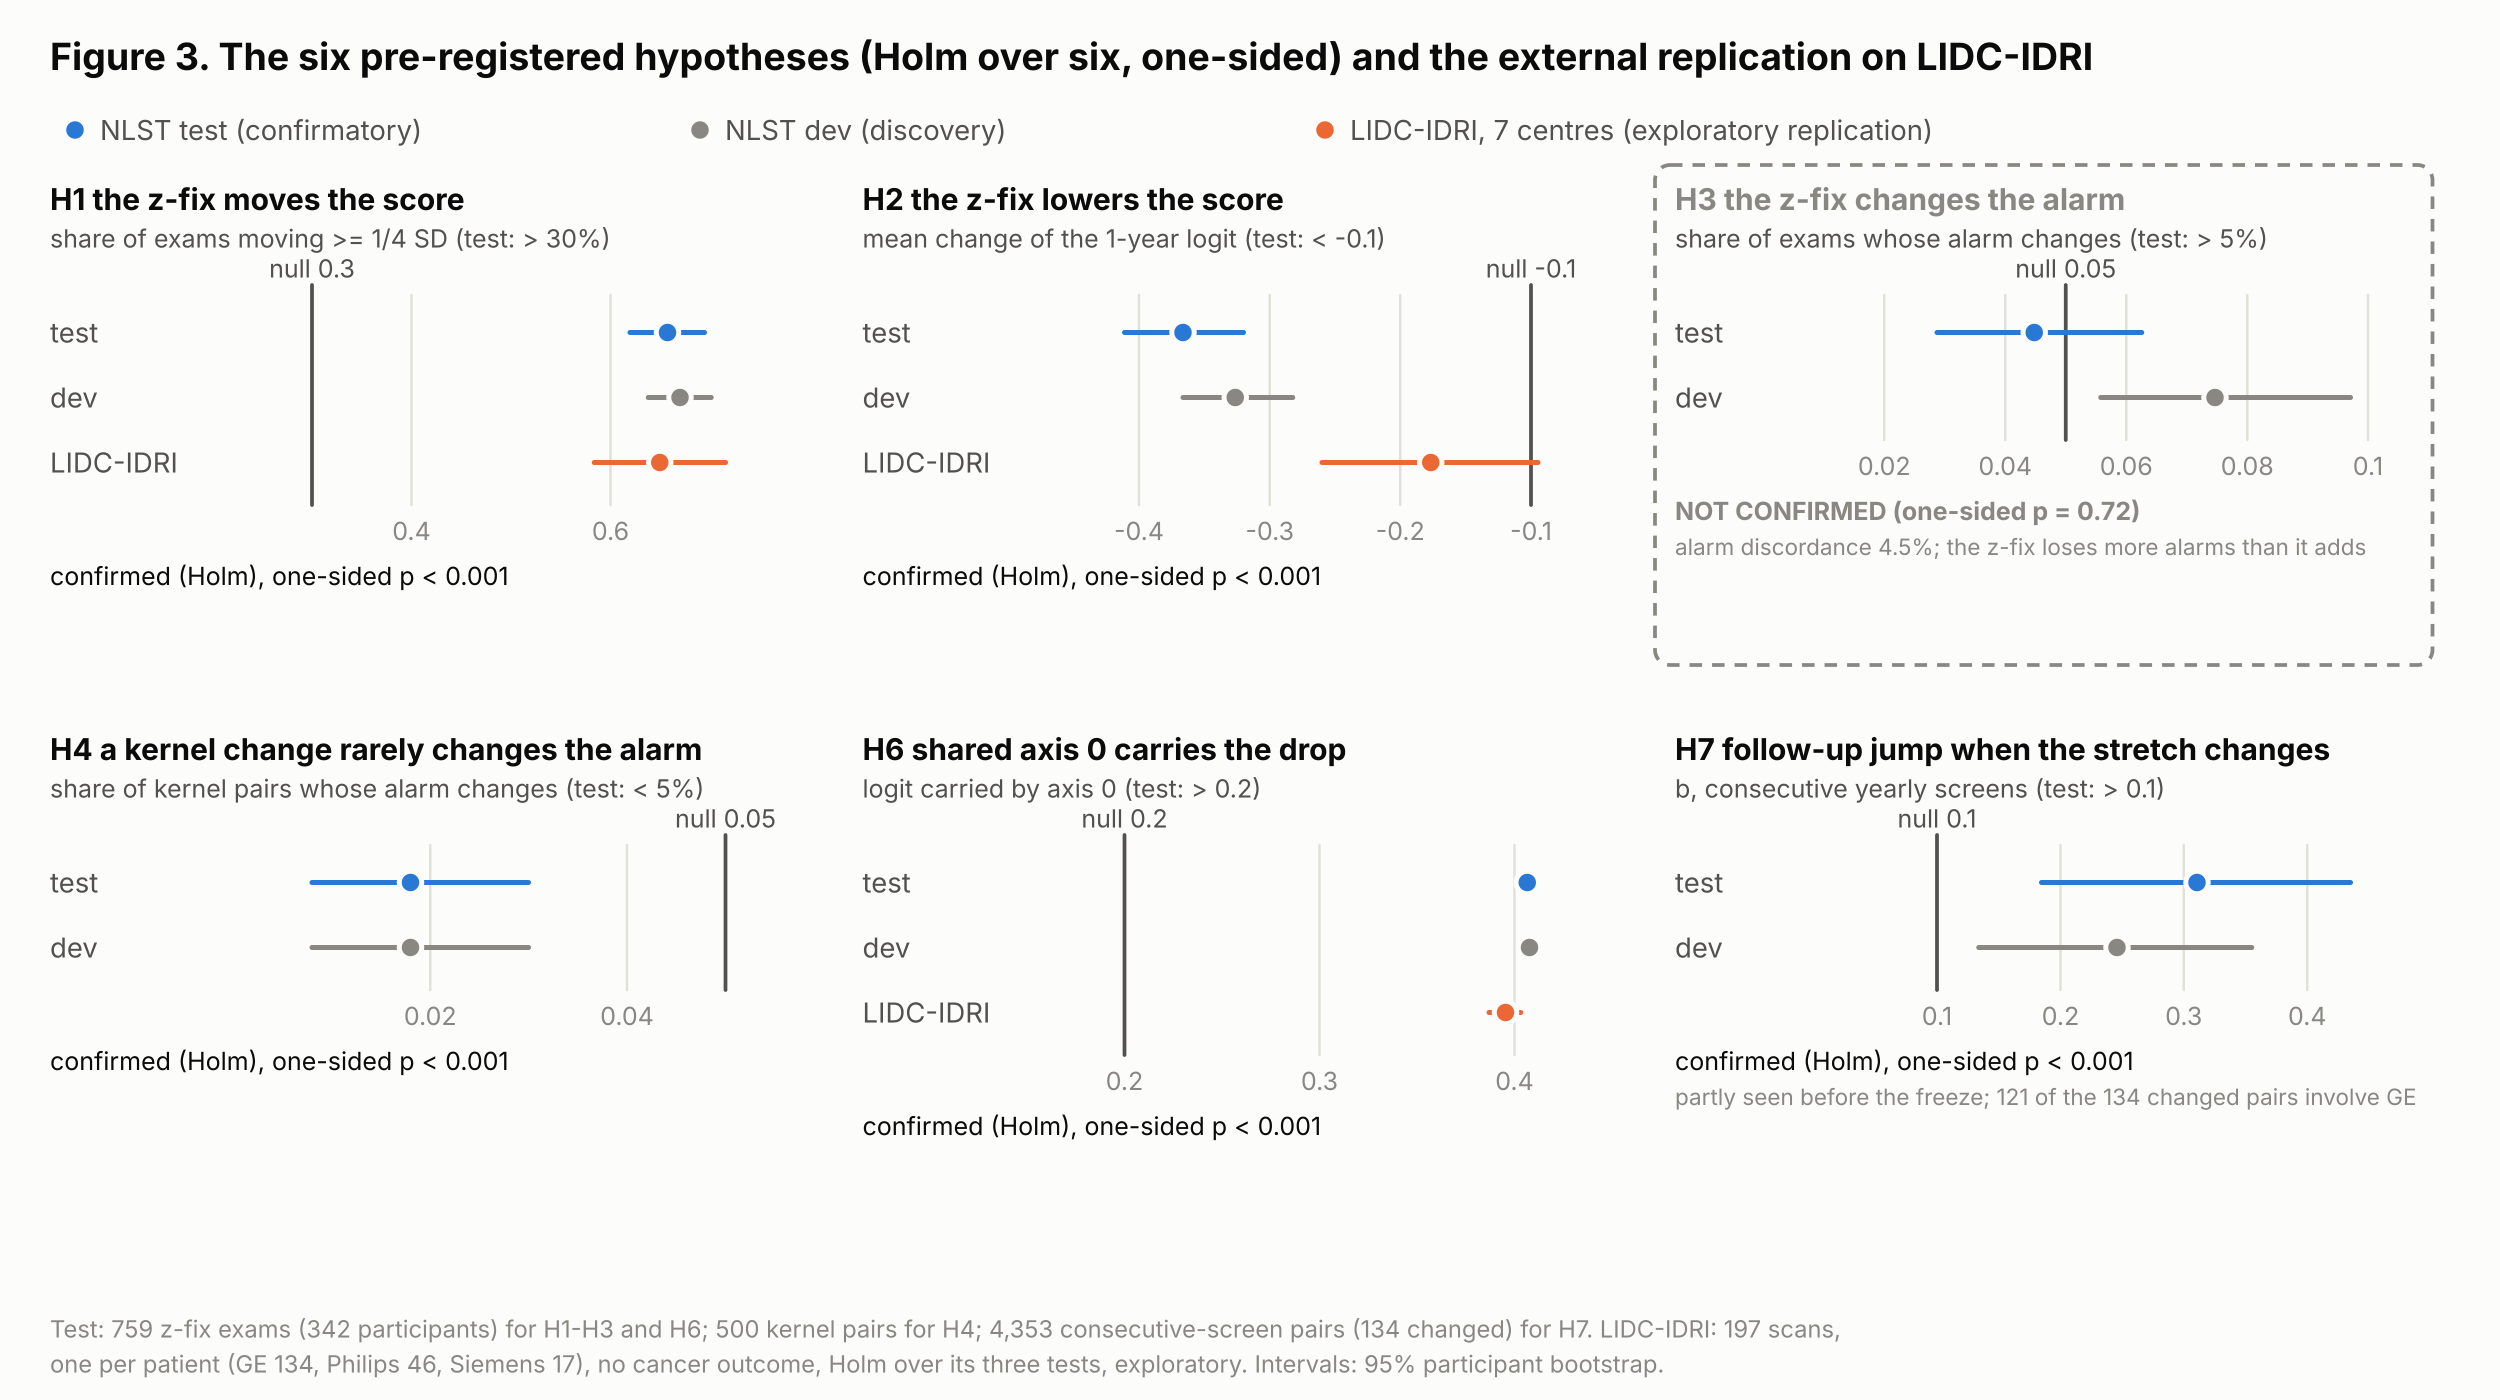
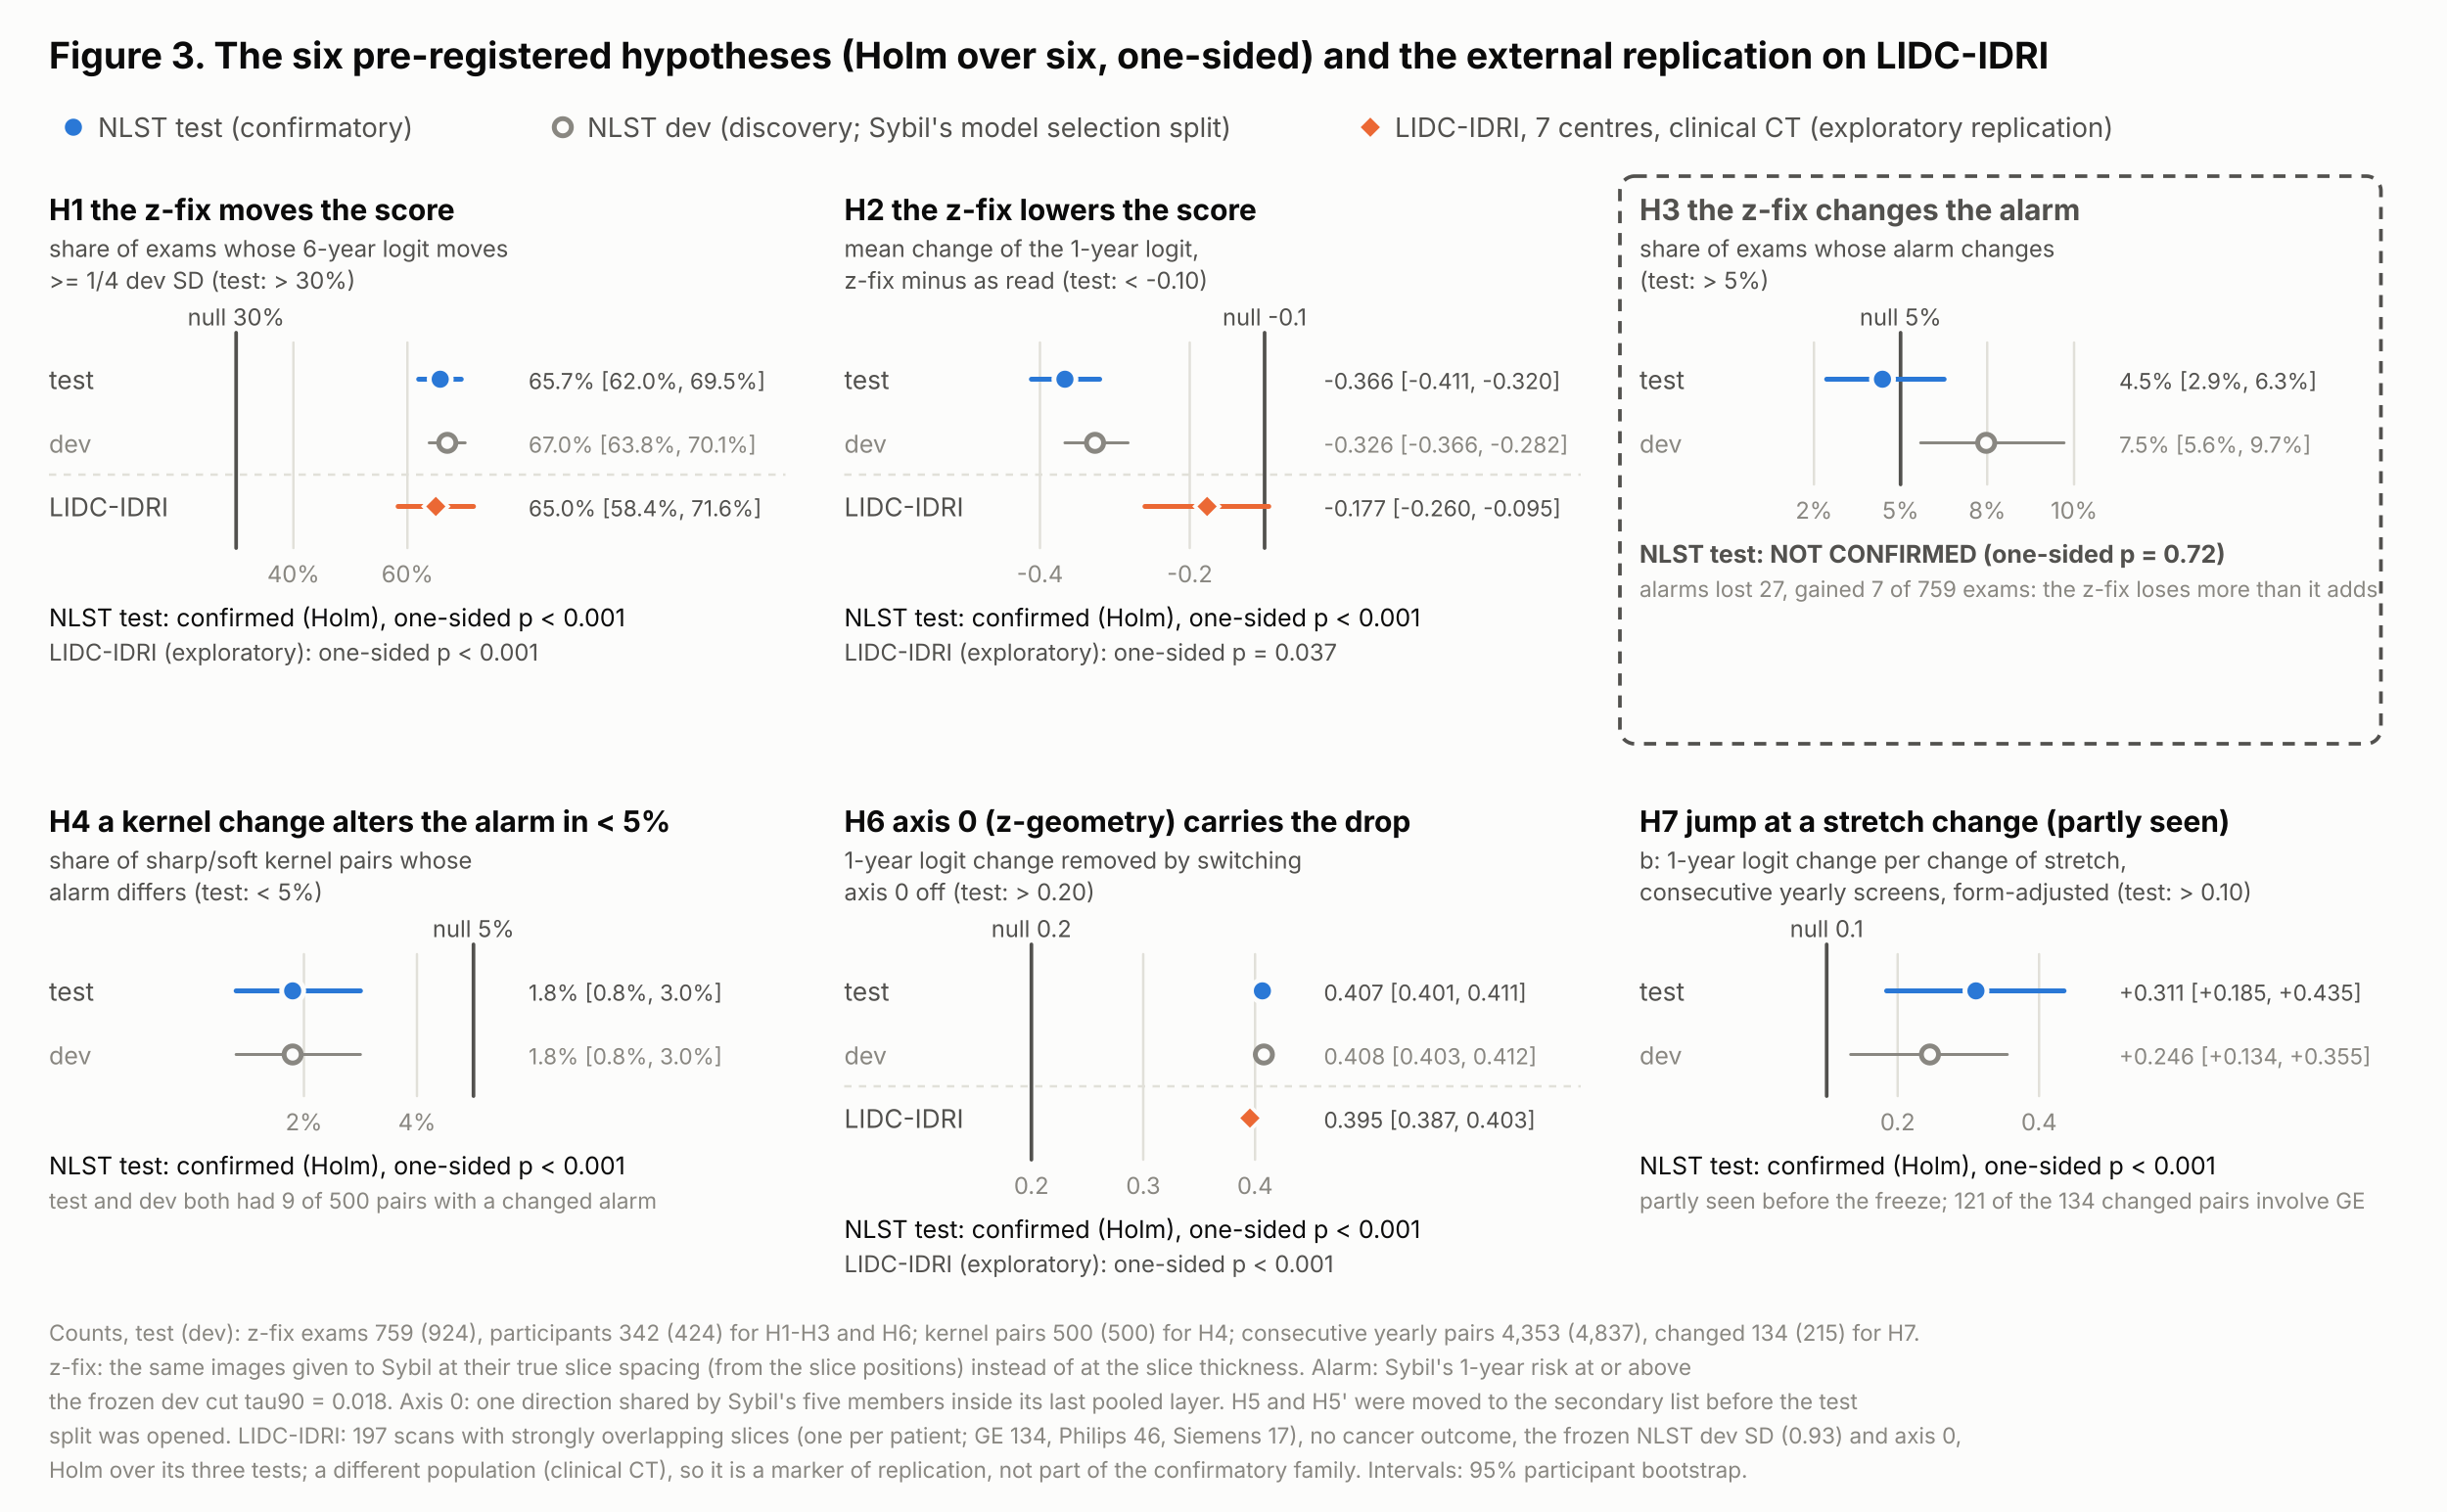
- <svg xmlns="http://www.w3.org/2000/svg" width="1000" height="560" viewBox="0 0 1000 560">
-   <rect width="1000" height="560" fill="#fcfcfb" />
+ <svg xmlns="http://www.w3.org/2000/svg" width="1000" height="618" viewBox="0 0 1000 618">
+   <rect width="1000" height="618" fill="#fcfcfb" />
  <text x="20.0" y="28.0" font-family="system-ui, -apple-system, 'Segoe UI', sans-serif" font-size="15" fill="#0b0b0b" text-anchor="start" font-weight="bold">Figure 3. The six pre-registered hypotheses (Holm over six, one-sided) and the external replication on LIDC-IDRI</text>
  <circle cx="30.0" cy="52.0" r="4.5" fill="#2a78d6" stroke="#fcfcfb" stroke-width="2" />
  <text x="40.0" y="56.0" font-family="system-ui, -apple-system, 'Segoe UI', sans-serif" font-size="11" fill="#52514e" text-anchor="start" font-weight="normal">NLST test (confirmatory)</text>
-   <circle cx="280.0" cy="52.0" r="4.5" fill="#898781" stroke="#fcfcfb" stroke-width="2" />
-   <text x="290.0" y="56.0" font-family="system-ui, -apple-system, 'Segoe UI', sans-serif" font-size="11" fill="#52514e" text-anchor="start" font-weight="normal">NLST dev (discovery)</text>
-   <circle cx="530.0" cy="52.0" r="4.5" fill="#eb6834" stroke="#fcfcfb" stroke-width="2" />
-   <text x="540.0" y="56.0" font-family="system-ui, -apple-system, 'Segoe UI', sans-serif" font-size="11" fill="#52514e" text-anchor="start" font-weight="normal">LIDC-IDRI, 7 centres (exploratory replication)</text>
-   <text x="20.0" y="84.0" font-family="system-ui, -apple-system, 'Segoe UI', sans-serif" font-size="12" fill="#0b0b0b" text-anchor="start" font-weight="bold">H1  the z-fix moves the score</text>
-   <text x="20.0" y="99.0" font-family="system-ui, -apple-system, 'Segoe UI', sans-serif" font-size="10" fill="#52514e" text-anchor="start" font-weight="normal">share of exams moving &gt;= 1/4 SD (test: &gt; 30%)</text>
-   <line x1="164.6" y1="118.0" x2="164.6" y2="202.0" stroke="#e1e0d9" stroke-width="1" stroke-linecap="round" />
-   <text x="164.6" y="216.0" font-family="system-ui, -apple-system, 'Segoe UI', sans-serif" font-size="10" fill="#898781" text-anchor="middle" font-weight="normal">0.4</text>
-   <line x1="244.2" y1="118.0" x2="244.2" y2="202.0" stroke="#e1e0d9" stroke-width="1" stroke-linecap="round" />
-   <text x="244.2" y="216.0" font-family="system-ui, -apple-system, 'Segoe UI', sans-serif" font-size="10" fill="#898781" text-anchor="middle" font-weight="normal">0.6</text>
-   <line x1="124.8" y1="114.0" x2="124.8" y2="202.0" stroke="#52514e" stroke-width="1.5" stroke-linecap="round" />
-   <text x="124.8" y="111.0" font-family="system-ui, -apple-system, 'Segoe UI', sans-serif" font-size="10" fill="#52514e" text-anchor="middle" font-weight="normal">null 0.3</text>
-   <text x="20.0" y="137.0" font-family="system-ui, -apple-system, 'Segoe UI', sans-serif" font-size="11" fill="#52514e" text-anchor="start" font-weight="normal">test</text>
-   <line x1="252.0" y1="133.0" x2="281.8" y2="133.0" stroke="#2a78d6" stroke-width="2" stroke-linecap="round" />
-   <circle cx="267.0" cy="133.0" r="4.5" fill="#2a78d6" stroke="#fcfcfb" stroke-width="2" />
-   <text x="20.0" y="163.0" font-family="system-ui, -apple-system, 'Segoe UI', sans-serif" font-size="11" fill="#52514e" text-anchor="start" font-weight="normal">dev</text>
-   <line x1="259.3" y1="159.0" x2="284.5" y2="159.0" stroke="#898781" stroke-width="2" stroke-linecap="round" />
-   <circle cx="272.0" cy="159.0" r="4.5" fill="#898781" stroke="#fcfcfb" stroke-width="2" />
-   <text x="20.0" y="189.0" font-family="system-ui, -apple-system, 'Segoe UI', sans-serif" font-size="11" fill="#52514e" text-anchor="start" font-weight="normal">LIDC-IDRI</text>
-   <line x1="237.7" y1="185.0" x2="290.2" y2="185.0" stroke="#eb6834" stroke-width="2" stroke-linecap="round" />
-   <circle cx="263.9" cy="185.0" r="4.5" fill="#eb6834" stroke="#fcfcfb" stroke-width="2" />
-   <text x="20.0" y="234.0" font-family="system-ui, -apple-system, 'Segoe UI', sans-serif" font-size="10" fill="#0b0b0b" text-anchor="start" font-weight="normal">confirmed (Holm), one-sided p &lt; 0.001</text>
-   <text x="345.0" y="84.0" font-family="system-ui, -apple-system, 'Segoe UI', sans-serif" font-size="12" fill="#0b0b0b" text-anchor="start" font-weight="bold">H2  the z-fix lowers the score</text>
-   <text x="345.0" y="99.0" font-family="system-ui, -apple-system, 'Segoe UI', sans-serif" font-size="10" fill="#52514e" text-anchor="start" font-weight="normal">mean change of the 1-year logit (test: &lt; -0.1)</text>
-   <line x1="455.6" y1="118.0" x2="455.6" y2="202.0" stroke="#e1e0d9" stroke-width="1" stroke-linecap="round" />
-   <text x="455.6" y="216.0" font-family="system-ui, -apple-system, 'Segoe UI', sans-serif" font-size="10" fill="#898781" text-anchor="middle" font-weight="normal">-0.4</text>
-   <line x1="507.9" y1="118.0" x2="507.9" y2="202.0" stroke="#e1e0d9" stroke-width="1" stroke-linecap="round" />
-   <text x="507.9" y="216.0" font-family="system-ui, -apple-system, 'Segoe UI', sans-serif" font-size="10" fill="#898781" text-anchor="middle" font-weight="normal">-0.3</text>
-   <line x1="560.1" y1="118.0" x2="560.1" y2="202.0" stroke="#e1e0d9" stroke-width="1" stroke-linecap="round" />
-   <text x="560.1" y="216.0" font-family="system-ui, -apple-system, 'Segoe UI', sans-serif" font-size="10" fill="#898781" text-anchor="middle" font-weight="normal">-0.2</text>
-   <line x1="612.4" y1="118.0" x2="612.4" y2="202.0" stroke="#e1e0d9" stroke-width="1" stroke-linecap="round" />
-   <text x="612.4" y="216.0" font-family="system-ui, -apple-system, 'Segoe UI', sans-serif" font-size="10" fill="#898781" text-anchor="middle" font-weight="normal">-0.1</text>
-   <line x1="612.4" y1="114.0" x2="612.4" y2="202.0" stroke="#52514e" stroke-width="1.5" stroke-linecap="round" />
-   <text x="612.4" y="111.0" font-family="system-ui, -apple-system, 'Segoe UI', sans-serif" font-size="10" fill="#52514e" text-anchor="middle" font-weight="normal">null -0.1</text>
-   <text x="345.0" y="137.0" font-family="system-ui, -apple-system, 'Segoe UI', sans-serif" font-size="11" fill="#52514e" text-anchor="start" font-weight="normal">test</text>
-   <line x1="449.8" y1="133.0" x2="497.4" y2="133.0" stroke="#2a78d6" stroke-width="2" stroke-linecap="round" />
-   <circle cx="473.2" cy="133.0" r="4.5" fill="#2a78d6" stroke="#fcfcfb" stroke-width="2" />
-   <text x="345.0" y="163.0" font-family="system-ui, -apple-system, 'Segoe UI', sans-serif" font-size="11" fill="#52514e" text-anchor="start" font-weight="normal">dev</text>
-   <line x1="473.2" y1="159.0" x2="517.1" y2="159.0" stroke="#898781" stroke-width="2" stroke-linecap="round" />
-   <circle cx="494.1" cy="159.0" r="4.5" fill="#898781" stroke="#fcfcfb" stroke-width="2" />
-   <text x="345.0" y="189.0" font-family="system-ui, -apple-system, 'Segoe UI', sans-serif" font-size="11" fill="#52514e" text-anchor="start" font-weight="normal">LIDC-IDRI</text>
-   <line x1="528.8" y1="185.0" x2="615.2" y2="185.0" stroke="#eb6834" stroke-width="2" stroke-linecap="round" />
-   <circle cx="572.3" cy="185.0" r="4.5" fill="#eb6834" stroke="#fcfcfb" stroke-width="2" />
-   <text x="345.0" y="234.0" font-family="system-ui, -apple-system, 'Segoe UI', sans-serif" font-size="10" fill="#0b0b0b" text-anchor="start" font-weight="normal">confirmed (Holm), one-sided p &lt; 0.001</text>
-   <rect x="662" y="66" width="311" height="200" fill="none" stroke="#898781" stroke-width="1.5" stroke-dasharray="5,4" rx="6" />
-   <text x="670.0" y="84.0" font-family="system-ui, -apple-system, 'Segoe UI', sans-serif" font-size="12" fill="#898781" text-anchor="start" font-weight="bold">H3  the z-fix changes the alarm</text>
-   <text x="670.0" y="99.0" font-family="system-ui, -apple-system, 'Segoe UI', sans-serif" font-size="10" fill="#52514e" text-anchor="start" font-weight="normal">share of exams whose alarm changes (test: &gt; 5%)</text>
-   <line x1="753.7" y1="118.0" x2="753.7" y2="176.0" stroke="#e1e0d9" stroke-width="1" stroke-linecap="round" />
-   <text x="753.7" y="190.0" font-family="system-ui, -apple-system, 'Segoe UI', sans-serif" font-size="10" fill="#898781" text-anchor="middle" font-weight="normal">0.02</text>
-   <line x1="802.1" y1="118.0" x2="802.1" y2="176.0" stroke="#e1e0d9" stroke-width="1" stroke-linecap="round" />
-   <text x="802.1" y="190.0" font-family="system-ui, -apple-system, 'Segoe UI', sans-serif" font-size="10" fill="#898781" text-anchor="middle" font-weight="normal">0.04</text>
-   <line x1="850.5" y1="118.0" x2="850.5" y2="176.0" stroke="#e1e0d9" stroke-width="1" stroke-linecap="round" />
-   <text x="850.5" y="190.0" font-family="system-ui, -apple-system, 'Segoe UI', sans-serif" font-size="10" fill="#898781" text-anchor="middle" font-weight="normal">0.06</text>
-   <line x1="898.9" y1="118.0" x2="898.9" y2="176.0" stroke="#e1e0d9" stroke-width="1" stroke-linecap="round" />
-   <text x="898.9" y="190.0" font-family="system-ui, -apple-system, 'Segoe UI', sans-serif" font-size="10" fill="#898781" text-anchor="middle" font-weight="normal">0.08</text>
-   <line x1="947.2" y1="118.0" x2="947.2" y2="176.0" stroke="#e1e0d9" stroke-width="1" stroke-linecap="round" />
-   <text x="947.2" y="190.0" font-family="system-ui, -apple-system, 'Segoe UI', sans-serif" font-size="10" fill="#898781" text-anchor="middle" font-weight="normal">0.1</text>
-   <line x1="826.3" y1="114.0" x2="826.3" y2="176.0" stroke="#52514e" stroke-width="1.5" stroke-linecap="round" />
-   <text x="826.3" y="111.0" font-family="system-ui, -apple-system, 'Segoe UI', sans-serif" font-size="10" fill="#52514e" text-anchor="middle" font-weight="normal">null 0.05</text>
-   <text x="670.0" y="137.0" font-family="system-ui, -apple-system, 'Segoe UI', sans-serif" font-size="11" fill="#52514e" text-anchor="start" font-weight="normal">test</text>
-   <line x1="774.8" y1="133.0" x2="856.7" y2="133.0" stroke="#2a78d6" stroke-width="2" stroke-linecap="round" />
-   <circle cx="813.7" cy="133.0" r="4.5" fill="#2a78d6" stroke="#fcfcfb" stroke-width="2" />
-   <text x="670.0" y="163.0" font-family="system-ui, -apple-system, 'Segoe UI', sans-serif" font-size="11" fill="#52514e" text-anchor="start" font-weight="normal">dev</text>
-   <line x1="840.3" y1="159.0" x2="940.2" y2="159.0" stroke="#898781" stroke-width="2" stroke-linecap="round" />
-   <circle cx="886.0" cy="159.0" r="4.5" fill="#898781" stroke="#fcfcfb" stroke-width="2" />
-   <text x="670.0" y="208.0" font-family="system-ui, -apple-system, 'Segoe UI', sans-serif" font-size="10" fill="#898781" text-anchor="start" font-weight="bold">NOT CONFIRMED (one-sided p = 0.72)</text>
-   <text x="670.0" y="222.0" font-family="system-ui, -apple-system, 'Segoe UI', sans-serif" font-size="9" fill="#898781" text-anchor="start" font-weight="normal">alarm discordance 4.5%; the z-fix loses more alarms than it adds</text>
-   <text x="20.0" y="304.0" font-family="system-ui, -apple-system, 'Segoe UI', sans-serif" font-size="12" fill="#0b0b0b" text-anchor="start" font-weight="bold">H4  a kernel change rarely changes the alarm</text>
-   <text x="20.0" y="319.0" font-family="system-ui, -apple-system, 'Segoe UI', sans-serif" font-size="10" fill="#52514e" text-anchor="start" font-weight="normal">share of kernel pairs whose alarm changes (test: &lt; 5%)</text>
-   <line x1="172.1" y1="338.0" x2="172.1" y2="396.0" stroke="#e1e0d9" stroke-width="1" stroke-linecap="round" />
-   <text x="172.1" y="410.0" font-family="system-ui, -apple-system, 'Segoe UI', sans-serif" font-size="10" fill="#898781" text-anchor="middle" font-weight="normal">0.02</text>
-   <line x1="250.8" y1="338.0" x2="250.8" y2="396.0" stroke="#e1e0d9" stroke-width="1" stroke-linecap="round" />
-   <text x="250.8" y="410.0" font-family="system-ui, -apple-system, 'Segoe UI', sans-serif" font-size="10" fill="#898781" text-anchor="middle" font-weight="normal">0.04</text>
-   <line x1="290.2" y1="334.0" x2="290.2" y2="396.0" stroke="#52514e" stroke-width="1.5" stroke-linecap="round" />
-   <text x="290.2" y="331.0" font-family="system-ui, -apple-system, 'Segoe UI', sans-serif" font-size="10" fill="#52514e" text-anchor="middle" font-weight="normal">null 0.05</text>
-   <text x="20.0" y="357.0" font-family="system-ui, -apple-system, 'Segoe UI', sans-serif" font-size="11" fill="#52514e" text-anchor="start" font-weight="normal">test</text>
-   <line x1="124.8" y1="353.0" x2="211.4" y2="353.0" stroke="#2a78d6" stroke-width="2" stroke-linecap="round" />
-   <circle cx="164.2" cy="353.0" r="4.5" fill="#2a78d6" stroke="#fcfcfb" stroke-width="2" />
-   <text x="20.0" y="383.0" font-family="system-ui, -apple-system, 'Segoe UI', sans-serif" font-size="11" fill="#52514e" text-anchor="start" font-weight="normal">dev</text>
-   <line x1="124.8" y1="379.0" x2="211.4" y2="379.0" stroke="#898781" stroke-width="2" stroke-linecap="round" />
-   <circle cx="164.2" cy="379.0" r="4.5" fill="#898781" stroke="#fcfcfb" stroke-width="2" />
-   <text x="20.0" y="428.0" font-family="system-ui, -apple-system, 'Segoe UI', sans-serif" font-size="10" fill="#0b0b0b" text-anchor="start" font-weight="normal">confirmed (Holm), one-sided p &lt; 0.001</text>
-   <text x="345.0" y="304.0" font-family="system-ui, -apple-system, 'Segoe UI', sans-serif" font-size="12" fill="#0b0b0b" text-anchor="start" font-weight="bold">H6  shared axis 0 carries the drop</text>
-   <text x="345.0" y="319.0" font-family="system-ui, -apple-system, 'Segoe UI', sans-serif" font-size="10" fill="#52514e" text-anchor="start" font-weight="normal">logit carried by axis 0 (test: &gt; 0.2)</text>
-   <line x1="449.8" y1="338.0" x2="449.8" y2="422.0" stroke="#e1e0d9" stroke-width="1" stroke-linecap="round" />
-   <text x="449.8" y="436.0" font-family="system-ui, -apple-system, 'Segoe UI', sans-serif" font-size="10" fill="#898781" text-anchor="middle" font-weight="normal">0.2</text>
-   <line x1="527.8" y1="338.0" x2="527.8" y2="422.0" stroke="#e1e0d9" stroke-width="1" stroke-linecap="round" />
-   <text x="527.8" y="436.0" font-family="system-ui, -apple-system, 'Segoe UI', sans-serif" font-size="10" fill="#898781" text-anchor="middle" font-weight="normal">0.3</text>
-   <line x1="605.8" y1="338.0" x2="605.8" y2="422.0" stroke="#e1e0d9" stroke-width="1" stroke-linecap="round" />
-   <text x="605.8" y="436.0" font-family="system-ui, -apple-system, 'Segoe UI', sans-serif" font-size="10" fill="#898781" text-anchor="middle" font-weight="normal">0.4</text>
-   <line x1="449.8" y1="334.0" x2="449.8" y2="422.0" stroke="#52514e" stroke-width="1.5" stroke-linecap="round" />
-   <text x="449.8" y="331.0" font-family="system-ui, -apple-system, 'Segoe UI', sans-serif" font-size="10" fill="#52514e" text-anchor="middle" font-weight="normal">null 0.2</text>
-   <text x="345.0" y="357.0" font-family="system-ui, -apple-system, 'Segoe UI', sans-serif" font-size="11" fill="#52514e" text-anchor="start" font-weight="normal">test</text>
-   <line x1="606.9" y1="353.0" x2="614.6" y2="353.0" stroke="#2a78d6" stroke-width="2" stroke-linecap="round" />
-   <circle cx="610.9" cy="353.0" r="4.5" fill="#2a78d6" stroke="#fcfcfb" stroke-width="2" />
-   <text x="345.0" y="383.0" font-family="system-ui, -apple-system, 'Segoe UI', sans-serif" font-size="11" fill="#52514e" text-anchor="start" font-weight="normal">dev</text>
-   <line x1="608.3" y1="379.0" x2="615.2" y2="379.0" stroke="#898781" stroke-width="2" stroke-linecap="round" />
-   <circle cx="611.8" cy="379.0" r="4.5" fill="#898781" stroke="#fcfcfb" stroke-width="2" />
-   <text x="345.0" y="409.0" font-family="system-ui, -apple-system, 'Segoe UI', sans-serif" font-size="11" fill="#52514e" text-anchor="start" font-weight="normal">LIDC-IDRI</text>
-   <line x1="595.6" y1="405.0" x2="608.3" y2="405.0" stroke="#eb6834" stroke-width="2" stroke-linecap="round" />
-   <circle cx="602.2" cy="405.0" r="4.5" fill="#eb6834" stroke="#fcfcfb" stroke-width="2" />
-   <text x="345.0" y="454.0" font-family="system-ui, -apple-system, 'Segoe UI', sans-serif" font-size="10" fill="#0b0b0b" text-anchor="start" font-weight="normal">confirmed (Holm), one-sided p &lt; 0.001</text>
-   <text x="670.0" y="304.0" font-family="system-ui, -apple-system, 'Segoe UI', sans-serif" font-size="12" fill="#0b0b0b" text-anchor="start" font-weight="bold">H7  follow-up jump when the stretch changes</text>
-   <text x="670.0" y="319.0" font-family="system-ui, -apple-system, 'Segoe UI', sans-serif" font-size="10" fill="#52514e" text-anchor="start" font-weight="normal">b, consecutive yearly screens (test: &gt; 0.1)</text>
-   <line x1="774.8" y1="338.0" x2="774.8" y2="396.0" stroke="#e1e0d9" stroke-width="1" stroke-linecap="round" />
-   <text x="774.8" y="410.0" font-family="system-ui, -apple-system, 'Segoe UI', sans-serif" font-size="10" fill="#898781" text-anchor="middle" font-weight="normal">0.1</text>
-   <line x1="824.2" y1="338.0" x2="824.2" y2="396.0" stroke="#e1e0d9" stroke-width="1" stroke-linecap="round" />
-   <text x="824.2" y="410.0" font-family="system-ui, -apple-system, 'Segoe UI', sans-serif" font-size="10" fill="#898781" text-anchor="middle" font-weight="normal">0.2</text>
-   <line x1="873.5" y1="338.0" x2="873.5" y2="396.0" stroke="#e1e0d9" stroke-width="1" stroke-linecap="round" />
-   <text x="873.5" y="410.0" font-family="system-ui, -apple-system, 'Segoe UI', sans-serif" font-size="10" fill="#898781" text-anchor="middle" font-weight="normal">0.3</text>
-   <line x1="922.9" y1="338.0" x2="922.9" y2="396.0" stroke="#e1e0d9" stroke-width="1" stroke-linecap="round" />
-   <text x="922.9" y="410.0" font-family="system-ui, -apple-system, 'Segoe UI', sans-serif" font-size="10" fill="#898781" text-anchor="middle" font-weight="normal">0.4</text>
-   <line x1="774.8" y1="334.0" x2="774.8" y2="396.0" stroke="#52514e" stroke-width="1.5" stroke-linecap="round" />
-   <text x="774.8" y="331.0" font-family="system-ui, -apple-system, 'Segoe UI', sans-serif" font-size="10" fill="#52514e" text-anchor="middle" font-weight="normal">null 0.1</text>
-   <text x="670.0" y="357.0" font-family="system-ui, -apple-system, 'Segoe UI', sans-serif" font-size="11" fill="#52514e" text-anchor="start" font-weight="normal">test</text>
-   <line x1="816.6" y1="353.0" x2="940.2" y2="353.0" stroke="#2a78d6" stroke-width="2" stroke-linecap="round" />
-   <circle cx="878.8" cy="353.0" r="4.5" fill="#2a78d6" stroke="#fcfcfb" stroke-width="2" />
-   <text x="670.0" y="383.0" font-family="system-ui, -apple-system, 'Segoe UI', sans-serif" font-size="11" fill="#52514e" text-anchor="start" font-weight="normal">dev</text>
-   <line x1="791.5" y1="379.0" x2="900.7" y2="379.0" stroke="#898781" stroke-width="2" stroke-linecap="round" />
-   <circle cx="846.8" cy="379.0" r="4.5" fill="#898781" stroke="#fcfcfb" stroke-width="2" />
-   <text x="670.0" y="428.0" font-family="system-ui, -apple-system, 'Segoe UI', sans-serif" font-size="10" fill="#0b0b0b" text-anchor="start" font-weight="normal">confirmed (Holm), one-sided p &lt; 0.001</text>
-   <text x="670.0" y="442.0" font-family="system-ui, -apple-system, 'Segoe UI', sans-serif" font-size="9" fill="#898781" text-anchor="start" font-weight="normal">partly seen before the freeze; 121 of the 134 changed pairs involve GE</text>
-   <text x="20.0" y="535.0" font-family="system-ui, -apple-system, 'Segoe UI', sans-serif" font-size="9.5" fill="#898781" text-anchor="start" font-weight="normal">Test: 759 z-fix exams (342 participants) for H1-H3 and H6; 500 kernel pairs for H4; 4,353 consecutive-screen pairs (134 changed) for H7. LIDC-IDRI: 197 scans,</text>
-   <text x="20.0" y="549.0" font-family="system-ui, -apple-system, 'Segoe UI', sans-serif" font-size="9.5" fill="#898781" text-anchor="start" font-weight="normal">one per patient (GE 134, Philips 46, Siemens 17), no cancer outcome, Holm over its three tests, exploratory. Intervals: 95% participant bootstrap.</text>
+   <circle cx="230.0" cy="52.0" r="3.5" fill="#fcfcfb" stroke="#898781" stroke-width="2" />
+   <text x="240.0" y="56.0" font-family="system-ui, -apple-system, 'Segoe UI', sans-serif" font-size="11" fill="#52514e" text-anchor="start" font-weight="normal">NLST dev (discovery; Sybil's model selection split)</text>
+   <path d="M560.0,47.0 L565.0,52.0 L560.0,57.0 L555.0,52.0 Z" fill="#eb6834" stroke="#fcfcfb" stroke-width="1.5" />
+   <text x="570.0" y="56.0" font-family="system-ui, -apple-system, 'Segoe UI', sans-serif" font-size="11" fill="#52514e" text-anchor="start" font-weight="normal">LIDC-IDRI, 7 centres, clinical CT (exploratory replication)</text>
+   <text x="20.0" y="90.0" font-family="system-ui, -apple-system, 'Segoe UI', sans-serif" font-size="12" fill="#0b0b0b" text-anchor="start" font-weight="bold">H1  the z-fix moves the score</text>
+   <text x="20.0" y="105.0" font-family="system-ui, -apple-system, 'Segoe UI', sans-serif" font-size="9.5" fill="#52514e" text-anchor="start" font-weight="normal">share of exams whose 6-year logit moves</text>
+   <text x="20.0" y="118.0" font-family="system-ui, -apple-system, 'Segoe UI', sans-serif" font-size="9.5" fill="#52514e" text-anchor="start" font-weight="normal">&gt;= 1/4 dev SD (test: &gt; 30%)</text>
+   <line x1="119.9" y1="140.0" x2="119.9" y2="224.0" stroke="#e1e0d9" stroke-width="1" stroke-linecap="round" />
+   <text x="119.9" y="238.0" font-family="system-ui, -apple-system, 'Segoe UI', sans-serif" font-size="9.5" fill="#898781" text-anchor="middle" font-weight="normal">40%</text>
+   <line x1="166.5" y1="140.0" x2="166.5" y2="224.0" stroke="#e1e0d9" stroke-width="1" stroke-linecap="round" />
+   <text x="166.5" y="238.0" font-family="system-ui, -apple-system, 'Segoe UI', sans-serif" font-size="9.5" fill="#898781" text-anchor="middle" font-weight="normal">60%</text>
+   <line x1="96.5" y1="136.0" x2="96.5" y2="224.0" stroke="#52514e" stroke-width="1.5" stroke-linecap="round" />
+   <text x="96.5" y="133.0" font-family="system-ui, -apple-system, 'Segoe UI', sans-serif" font-size="9.5" fill="#52514e" text-anchor="middle" font-weight="normal">null 30%</text>
+   <text x="20.0" y="159.0" font-family="system-ui, -apple-system, 'Segoe UI', sans-serif" font-size="10.5" fill="#52514e" text-anchor="start" font-weight="normal">test</text>
+   <line x1="171.1" y1="155.0" x2="188.5" y2="155.0" stroke="#2a78d6" stroke-width="2" stroke-linecap="round" />
+   <circle cx="179.9" cy="155.0" r="4.5" fill="#2a78d6" stroke="#fcfcfb" stroke-width="2" />
+   <text x="216.0" y="159.0" font-family="system-ui, -apple-system, 'Segoe UI', sans-serif" font-size="9" fill="#52514e" text-anchor="start" font-weight="normal">65.7% [62.0%, 69.5%]</text>
+   <text x="20.0" y="185.0" font-family="system-ui, -apple-system, 'Segoe UI', sans-serif" font-size="10" fill="#898781" text-anchor="start" font-weight="normal">dev</text>
+   <line x1="175.4" y1="181.0" x2="190.1" y2="181.0" stroke="#898781" stroke-width="1.2" stroke-linecap="round" />
+   <circle cx="182.8" cy="181.0" r="3.5" fill="#fcfcfb" stroke="#898781" stroke-width="2" />
+   <text x="216.0" y="185.0" font-family="system-ui, -apple-system, 'Segoe UI', sans-serif" font-size="9" fill="#898781" text-anchor="start" font-weight="normal">67.0% [63.8%, 70.1%]</text>
+   <line x1="20" y1="194.0" x2="321" y2="194.0" stroke="#e1e0d9" stroke-width="1" stroke-dasharray="3,3" />
+   <text x="20.0" y="211.0" font-family="system-ui, -apple-system, 'Segoe UI', sans-serif" font-size="10.5" fill="#52514e" text-anchor="start" font-weight="normal">LIDC-IDRI</text>
+   <line x1="162.7" y1="207.0" x2="193.5" y2="207.0" stroke="#eb6834" stroke-width="2" stroke-linecap="round" />
+   <path d="M178.1,202.0 L183.1,207.0 L178.1,212.0 L173.1,207.0 Z" fill="#eb6834" stroke="#fcfcfb" stroke-width="1.5" />
+   <text x="216.0" y="211.0" font-family="system-ui, -apple-system, 'Segoe UI', sans-serif" font-size="9" fill="#52514e" text-anchor="start" font-weight="normal">65.0% [58.4%, 71.6%]</text>
+   <text x="20.0" y="256.0" font-family="system-ui, -apple-system, 'Segoe UI', sans-serif" font-size="10" fill="#0b0b0b" text-anchor="start" font-weight="normal">NLST test: confirmed (Holm), one-sided p &lt; 0.001</text>
+   <text x="20.0" y="270.0" font-family="system-ui, -apple-system, 'Segoe UI', sans-serif" font-size="9.5" fill="#52514e" text-anchor="start" font-weight="normal">LIDC-IDRI (exploratory): one-sided p &lt; 0.001</text>
+   <text x="345.0" y="90.0" font-family="system-ui, -apple-system, 'Segoe UI', sans-serif" font-size="12" fill="#0b0b0b" text-anchor="start" font-weight="bold">H2  the z-fix lowers the score</text>
+   <text x="345.0" y="105.0" font-family="system-ui, -apple-system, 'Segoe UI', sans-serif" font-size="9.5" fill="#52514e" text-anchor="start" font-weight="normal">mean change of the 1-year logit,</text>
+   <text x="345.0" y="118.0" font-family="system-ui, -apple-system, 'Segoe UI', sans-serif" font-size="9.5" fill="#52514e" text-anchor="start" font-weight="normal">z-fix minus as read (test: &lt; -0.10)</text>
+   <line x1="425.0" y1="140.0" x2="425.0" y2="224.0" stroke="#e1e0d9" stroke-width="1" stroke-linecap="round" />
+   <text x="425.0" y="238.0" font-family="system-ui, -apple-system, 'Segoe UI', sans-serif" font-size="9.5" fill="#898781" text-anchor="middle" font-weight="normal">-0.4</text>
+   <line x1="486.2" y1="140.0" x2="486.2" y2="224.0" stroke="#e1e0d9" stroke-width="1" stroke-linecap="round" />
+   <text x="486.2" y="238.0" font-family="system-ui, -apple-system, 'Segoe UI', sans-serif" font-size="9.5" fill="#898781" text-anchor="middle" font-weight="normal">-0.2</text>
+   <line x1="516.8" y1="136.0" x2="516.8" y2="224.0" stroke="#52514e" stroke-width="1.5" stroke-linecap="round" />
+   <text x="516.8" y="133.0" font-family="system-ui, -apple-system, 'Segoe UI', sans-serif" font-size="9.5" fill="#52514e" text-anchor="middle" font-weight="normal">null -0.1</text>
+   <text x="345.0" y="159.0" font-family="system-ui, -apple-system, 'Segoe UI', sans-serif" font-size="10.5" fill="#52514e" text-anchor="start" font-weight="normal">test</text>
+   <line x1="421.5" y1="155.0" x2="449.4" y2="155.0" stroke="#2a78d6" stroke-width="2" stroke-linecap="round" />
+   <circle cx="435.2" cy="155.0" r="4.5" fill="#2a78d6" stroke="#fcfcfb" stroke-width="2" />
+   <text x="541.0" y="159.0" font-family="system-ui, -apple-system, 'Segoe UI', sans-serif" font-size="9" fill="#52514e" text-anchor="start" font-weight="normal">-0.366 [-0.411, -0.320]</text>
+   <text x="345.0" y="185.0" font-family="system-ui, -apple-system, 'Segoe UI', sans-serif" font-size="10" fill="#898781" text-anchor="start" font-weight="normal">dev</text>
+   <line x1="435.2" y1="181.0" x2="461.0" y2="181.0" stroke="#898781" stroke-width="1.2" stroke-linecap="round" />
+   <circle cx="447.5" cy="181.0" r="3.5" fill="#fcfcfb" stroke="#898781" stroke-width="2" />
+   <text x="541.0" y="185.0" font-family="system-ui, -apple-system, 'Segoe UI', sans-serif" font-size="9" fill="#898781" text-anchor="start" font-weight="normal">-0.326 [-0.366, -0.282]</text>
+   <line x1="345" y1="194.0" x2="646" y2="194.0" stroke="#e1e0d9" stroke-width="1" stroke-dasharray="3,3" />
+   <text x="345.0" y="211.0" font-family="system-ui, -apple-system, 'Segoe UI', sans-serif" font-size="10.5" fill="#52514e" text-anchor="start" font-weight="normal">LIDC-IDRI</text>
+   <line x1="467.9" y1="207.0" x2="518.5" y2="207.0" stroke="#eb6834" stroke-width="2" stroke-linecap="round" />
+   <path d="M493.3,202.0 L498.3,207.0 L493.3,212.0 L488.3,207.0 Z" fill="#eb6834" stroke="#fcfcfb" stroke-width="1.5" />
+   <text x="541.0" y="211.0" font-family="system-ui, -apple-system, 'Segoe UI', sans-serif" font-size="9" fill="#52514e" text-anchor="start" font-weight="normal">-0.177 [-0.260, -0.095]</text>
+   <text x="345.0" y="256.0" font-family="system-ui, -apple-system, 'Segoe UI', sans-serif" font-size="10" fill="#0b0b0b" text-anchor="start" font-weight="normal">NLST test: confirmed (Holm), one-sided p &lt; 0.001</text>
+   <text x="345.0" y="270.0" font-family="system-ui, -apple-system, 'Segoe UI', sans-serif" font-size="9.5" fill="#52514e" text-anchor="start" font-weight="normal">LIDC-IDRI (exploratory): one-sided p = 0.037</text>
+   <rect x="662" y="72" width="311" height="232" fill="none" stroke="#52514e" stroke-width="1.5" stroke-dasharray="5,4" rx="6" />
+   <text x="670.0" y="90.0" font-family="system-ui, -apple-system, 'Segoe UI', sans-serif" font-size="12" fill="#52514e" text-anchor="start" font-weight="bold">H3  the z-fix changes the alarm</text>
+   <text x="670.0" y="105.0" font-family="system-ui, -apple-system, 'Segoe UI', sans-serif" font-size="9.5" fill="#52514e" text-anchor="start" font-weight="normal">share of exams whose alarm changes</text>
+   <text x="670.0" y="118.0" font-family="system-ui, -apple-system, 'Segoe UI', sans-serif" font-size="9.5" fill="#52514e" text-anchor="start" font-weight="normal">(test: &gt; 5%)</text>
+   <line x1="741.3" y1="140.0" x2="741.3" y2="198.0" stroke="#e1e0d9" stroke-width="1" stroke-linecap="round" />
+   <text x="741.3" y="212.0" font-family="system-ui, -apple-system, 'Segoe UI', sans-serif" font-size="9.5" fill="#898781" text-anchor="middle" font-weight="normal">2%</text>
+   <line x1="776.7" y1="140.0" x2="776.7" y2="198.0" stroke="#e1e0d9" stroke-width="1" stroke-linecap="round" />
+   <text x="776.7" y="212.0" font-family="system-ui, -apple-system, 'Segoe UI', sans-serif" font-size="9.5" fill="#898781" text-anchor="middle" font-weight="normal">5%</text>
+   <line x1="812.1" y1="140.0" x2="812.1" y2="198.0" stroke="#e1e0d9" stroke-width="1" stroke-linecap="round" />
+   <text x="812.1" y="212.0" font-family="system-ui, -apple-system, 'Segoe UI', sans-serif" font-size="9.5" fill="#898781" text-anchor="middle" font-weight="normal">8%</text>
+   <line x1="847.6" y1="140.0" x2="847.6" y2="198.0" stroke="#e1e0d9" stroke-width="1" stroke-linecap="round" />
+   <text x="847.6" y="212.0" font-family="system-ui, -apple-system, 'Segoe UI', sans-serif" font-size="9.5" fill="#898781" text-anchor="middle" font-weight="normal">10%</text>
+   <line x1="776.7" y1="136.0" x2="776.7" y2="198.0" stroke="#52514e" stroke-width="1.5" stroke-linecap="round" />
+   <text x="776.7" y="133.0" font-family="system-ui, -apple-system, 'Segoe UI', sans-serif" font-size="9.5" fill="#52514e" text-anchor="middle" font-weight="normal">null 5%</text>
+   <text x="670.0" y="159.0" font-family="system-ui, -apple-system, 'Segoe UI', sans-serif" font-size="10.5" fill="#52514e" text-anchor="start" font-weight="normal">test</text>
+   <line x1="746.5" y1="155.0" x2="794.5" y2="155.0" stroke="#2a78d6" stroke-width="2" stroke-linecap="round" />
+   <circle cx="769.3" cy="155.0" r="4.5" fill="#2a78d6" stroke="#fcfcfb" stroke-width="2" />
+   <text x="866.0" y="159.0" font-family="system-ui, -apple-system, 'Segoe UI', sans-serif" font-size="9" fill="#52514e" text-anchor="start" font-weight="normal">4.5% [2.9%, 6.3%]</text>
+   <text x="670.0" y="185.0" font-family="system-ui, -apple-system, 'Segoe UI', sans-serif" font-size="10" fill="#898781" text-anchor="start" font-weight="normal">dev</text>
+   <line x1="784.9" y1="181.0" x2="843.5" y2="181.0" stroke="#898781" stroke-width="1.2" stroke-linecap="round" />
+   <circle cx="811.7" cy="181.0" r="3.5" fill="#fcfcfb" stroke="#898781" stroke-width="2" />
+   <text x="866.0" y="185.0" font-family="system-ui, -apple-system, 'Segoe UI', sans-serif" font-size="9" fill="#898781" text-anchor="start" font-weight="normal">7.5% [5.6%, 9.7%]</text>
+   <text x="670.0" y="230.0" font-family="system-ui, -apple-system, 'Segoe UI', sans-serif" font-size="10" fill="#52514e" text-anchor="start" font-weight="bold">NLST test: NOT CONFIRMED (one-sided p = 0.72)</text>
+   <text x="670.0" y="244.0" font-family="system-ui, -apple-system, 'Segoe UI', sans-serif" font-size="9" fill="#898781" text-anchor="start" font-weight="normal">alarms lost 27, gained 7 of 759 exams: the z-fix loses more than it adds</text>
+   <text x="20.0" y="340.0" font-family="system-ui, -apple-system, 'Segoe UI', sans-serif" font-size="12" fill="#0b0b0b" text-anchor="start" font-weight="bold">H4  a kernel change alters the alarm in &lt; 5%</text>
+   <text x="20.0" y="355.0" font-family="system-ui, -apple-system, 'Segoe UI', sans-serif" font-size="9.5" fill="#52514e" text-anchor="start" font-weight="normal">share of sharp/soft kernel pairs whose</text>
+   <text x="20.0" y="368.0" font-family="system-ui, -apple-system, 'Segoe UI', sans-serif" font-size="9.5" fill="#52514e" text-anchor="start" font-weight="normal">alarm differs (test: &lt; 5%)</text>
+   <line x1="124.2" y1="390.0" x2="124.2" y2="448.0" stroke="#e1e0d9" stroke-width="1" stroke-linecap="round" />
+   <text x="124.2" y="462.0" font-family="system-ui, -apple-system, 'Segoe UI', sans-serif" font-size="9.5" fill="#898781" text-anchor="middle" font-weight="normal">2%</text>
+   <line x1="170.4" y1="390.0" x2="170.4" y2="448.0" stroke="#e1e0d9" stroke-width="1" stroke-linecap="round" />
+   <text x="170.4" y="462.0" font-family="system-ui, -apple-system, 'Segoe UI', sans-serif" font-size="9.5" fill="#898781" text-anchor="middle" font-weight="normal">4%</text>
+   <line x1="193.5" y1="386.0" x2="193.5" y2="448.0" stroke="#52514e" stroke-width="1.5" stroke-linecap="round" />
+   <text x="193.5" y="383.0" font-family="system-ui, -apple-system, 'Segoe UI', sans-serif" font-size="9.5" fill="#52514e" text-anchor="middle" font-weight="normal">null 5%</text>
+   <text x="20.0" y="409.0" font-family="system-ui, -apple-system, 'Segoe UI', sans-serif" font-size="10.5" fill="#52514e" text-anchor="start" font-weight="normal">test</text>
+   <line x1="96.5" y1="405.0" x2="147.3" y2="405.0" stroke="#2a78d6" stroke-width="2" stroke-linecap="round" />
+   <circle cx="119.6" cy="405.0" r="4.5" fill="#2a78d6" stroke="#fcfcfb" stroke-width="2" />
+   <text x="216.0" y="409.0" font-family="system-ui, -apple-system, 'Segoe UI', sans-serif" font-size="9" fill="#52514e" text-anchor="start" font-weight="normal">1.8% [0.8%, 3.0%]</text>
+   <text x="20.0" y="435.0" font-family="system-ui, -apple-system, 'Segoe UI', sans-serif" font-size="10" fill="#898781" text-anchor="start" font-weight="normal">dev</text>
+   <line x1="96.5" y1="431.0" x2="147.3" y2="431.0" stroke="#898781" stroke-width="1.2" stroke-linecap="round" />
+   <circle cx="119.6" cy="431.0" r="3.5" fill="#fcfcfb" stroke="#898781" stroke-width="2" />
+   <text x="216.0" y="435.0" font-family="system-ui, -apple-system, 'Segoe UI', sans-serif" font-size="9" fill="#898781" text-anchor="start" font-weight="normal">1.8% [0.8%, 3.0%]</text>
+   <text x="20.0" y="480.0" font-family="system-ui, -apple-system, 'Segoe UI', sans-serif" font-size="10" fill="#0b0b0b" text-anchor="start" font-weight="normal">NLST test: confirmed (Holm), one-sided p &lt; 0.001</text>
+   <text x="20.0" y="494.0" font-family="system-ui, -apple-system, 'Segoe UI', sans-serif" font-size="9" fill="#898781" text-anchor="start" font-weight="normal">test and dev both had 9 of 500 pairs with a changed alarm</text>
+   <text x="345.0" y="340.0" font-family="system-ui, -apple-system, 'Segoe UI', sans-serif" font-size="12" fill="#0b0b0b" text-anchor="start" font-weight="bold">H6  axis 0 (z-geometry) carries the drop</text>
+   <text x="345.0" y="355.0" font-family="system-ui, -apple-system, 'Segoe UI', sans-serif" font-size="9.5" fill="#52514e" text-anchor="start" font-weight="normal">1-year logit change removed by switching</text>
+   <text x="345.0" y="368.0" font-family="system-ui, -apple-system, 'Segoe UI', sans-serif" font-size="9.5" fill="#52514e" text-anchor="start" font-weight="normal">axis 0 off (test: &gt; 0.20)</text>
+   <line x1="421.5" y1="390.0" x2="421.5" y2="474.0" stroke="#e1e0d9" stroke-width="1" stroke-linecap="round" />
+   <text x="421.5" y="488.0" font-family="system-ui, -apple-system, 'Segoe UI', sans-serif" font-size="9.5" fill="#898781" text-anchor="middle" font-weight="normal">0.2</text>
+   <line x1="467.2" y1="390.0" x2="467.2" y2="474.0" stroke="#e1e0d9" stroke-width="1" stroke-linecap="round" />
+   <text x="467.2" y="488.0" font-family="system-ui, -apple-system, 'Segoe UI', sans-serif" font-size="9.5" fill="#898781" text-anchor="middle" font-weight="normal">0.3</text>
+   <line x1="512.9" y1="390.0" x2="512.9" y2="474.0" stroke="#e1e0d9" stroke-width="1" stroke-linecap="round" />
+   <text x="512.9" y="488.0" font-family="system-ui, -apple-system, 'Segoe UI', sans-serif" font-size="9.5" fill="#898781" text-anchor="middle" font-weight="normal">0.4</text>
+   <line x1="421.5" y1="386.0" x2="421.5" y2="474.0" stroke="#52514e" stroke-width="1.5" stroke-linecap="round" />
+   <text x="421.5" y="383.0" font-family="system-ui, -apple-system, 'Segoe UI', sans-serif" font-size="9.5" fill="#52514e" text-anchor="middle" font-weight="normal">null 0.2</text>
+   <text x="345.0" y="409.0" font-family="system-ui, -apple-system, 'Segoe UI', sans-serif" font-size="10.5" fill="#52514e" text-anchor="start" font-weight="normal">test</text>
+   <line x1="513.6" y1="405.0" x2="518.1" y2="405.0" stroke="#2a78d6" stroke-width="2" stroke-linecap="round" />
+   <circle cx="515.9" cy="405.0" r="4.5" fill="#2a78d6" stroke="#fcfcfb" stroke-width="2" />
+   <text x="541.0" y="409.0" font-family="system-ui, -apple-system, 'Segoe UI', sans-serif" font-size="9" fill="#52514e" text-anchor="start" font-weight="normal">0.407 [0.401, 0.411]</text>
+   <text x="345.0" y="435.0" font-family="system-ui, -apple-system, 'Segoe UI', sans-serif" font-size="10" fill="#898781" text-anchor="start" font-weight="normal">dev</text>
+   <line x1="514.4" y1="431.0" x2="518.5" y2="431.0" stroke="#898781" stroke-width="1.2" stroke-linecap="round" />
+   <circle cx="516.5" cy="431.0" r="3.5" fill="#fcfcfb" stroke="#898781" stroke-width="2" />
+   <text x="541.0" y="435.0" font-family="system-ui, -apple-system, 'Segoe UI', sans-serif" font-size="9" fill="#898781" text-anchor="start" font-weight="normal">0.408 [0.403, 0.412]</text>
+   <line x1="345" y1="444.0" x2="646" y2="444.0" stroke="#e1e0d9" stroke-width="1" stroke-dasharray="3,3" />
+   <text x="345.0" y="461.0" font-family="system-ui, -apple-system, 'Segoe UI', sans-serif" font-size="10.5" fill="#52514e" text-anchor="start" font-weight="normal">LIDC-IDRI</text>
+   <line x1="507.0" y1="457.0" x2="514.4" y2="457.0" stroke="#eb6834" stroke-width="2" stroke-linecap="round" />
+   <path d="M510.8,452.0 L515.8,457.0 L510.8,462.0 L505.8,457.0 Z" fill="#eb6834" stroke="#fcfcfb" stroke-width="1.5" />
+   <text x="541.0" y="461.0" font-family="system-ui, -apple-system, 'Segoe UI', sans-serif" font-size="9" fill="#52514e" text-anchor="start" font-weight="normal">0.395 [0.387, 0.403]</text>
+   <text x="345.0" y="506.0" font-family="system-ui, -apple-system, 'Segoe UI', sans-serif" font-size="10" fill="#0b0b0b" text-anchor="start" font-weight="normal">NLST test: confirmed (Holm), one-sided p &lt; 0.001</text>
+   <text x="345.0" y="520.0" font-family="system-ui, -apple-system, 'Segoe UI', sans-serif" font-size="9.5" fill="#52514e" text-anchor="start" font-weight="normal">LIDC-IDRI (exploratory): one-sided p &lt; 0.001</text>
+   <text x="670.0" y="340.0" font-family="system-ui, -apple-system, 'Segoe UI', sans-serif" font-size="12" fill="#0b0b0b" text-anchor="start" font-weight="bold">H7  jump at a stretch change (partly seen)</text>
+   <text x="670.0" y="355.0" font-family="system-ui, -apple-system, 'Segoe UI', sans-serif" font-size="9.5" fill="#52514e" text-anchor="start" font-weight="normal">b: 1-year logit change per change of stretch,</text>
+   <text x="670.0" y="368.0" font-family="system-ui, -apple-system, 'Segoe UI', sans-serif" font-size="9.5" fill="#52514e" text-anchor="start" font-weight="normal">consecutive yearly screens, form-adjusted (test: &gt; 0.10)</text>
+   <line x1="775.5" y1="390.0" x2="775.5" y2="448.0" stroke="#e1e0d9" stroke-width="1" stroke-linecap="round" />
+   <text x="775.5" y="462.0" font-family="system-ui, -apple-system, 'Segoe UI', sans-serif" font-size="9.5" fill="#898781" text-anchor="middle" font-weight="normal">0.2</text>
+   <line x1="833.3" y1="390.0" x2="833.3" y2="448.0" stroke="#e1e0d9" stroke-width="1" stroke-linecap="round" />
+   <text x="833.3" y="462.0" font-family="system-ui, -apple-system, 'Segoe UI', sans-serif" font-size="9.5" fill="#898781" text-anchor="middle" font-weight="normal">0.4</text>
+   <line x1="746.5" y1="386.0" x2="746.5" y2="448.0" stroke="#52514e" stroke-width="1.5" stroke-linecap="round" />
+   <text x="746.5" y="383.0" font-family="system-ui, -apple-system, 'Segoe UI', sans-serif" font-size="9.5" fill="#52514e" text-anchor="middle" font-weight="normal">null 0.1</text>
+   <text x="670.0" y="409.0" font-family="system-ui, -apple-system, 'Segoe UI', sans-serif" font-size="10.5" fill="#52514e" text-anchor="start" font-weight="normal">test</text>
+   <line x1="771.0" y1="405.0" x2="843.5" y2="405.0" stroke="#2a78d6" stroke-width="2" stroke-linecap="round" />
+   <circle cx="807.5" cy="405.0" r="4.5" fill="#2a78d6" stroke="#fcfcfb" stroke-width="2" />
+   <text x="866.0" y="409.0" font-family="system-ui, -apple-system, 'Segoe UI', sans-serif" font-size="9" fill="#52514e" text-anchor="start" font-weight="normal">+0.311 [+0.185, +0.435]</text>
+   <text x="670.0" y="435.0" font-family="system-ui, -apple-system, 'Segoe UI', sans-serif" font-size="10" fill="#898781" text-anchor="start" font-weight="normal">dev</text>
+   <line x1="756.3" y1="431.0" x2="820.3" y2="431.0" stroke="#898781" stroke-width="1.2" stroke-linecap="round" />
+   <circle cx="788.7" cy="431.0" r="3.5" fill="#fcfcfb" stroke="#898781" stroke-width="2" />
+   <text x="866.0" y="435.0" font-family="system-ui, -apple-system, 'Segoe UI', sans-serif" font-size="9" fill="#898781" text-anchor="start" font-weight="normal">+0.246 [+0.134, +0.355]</text>
+   <text x="670.0" y="480.0" font-family="system-ui, -apple-system, 'Segoe UI', sans-serif" font-size="10" fill="#0b0b0b" text-anchor="start" font-weight="normal">NLST test: confirmed (Holm), one-sided p &lt; 0.001</text>
+   <text x="670.0" y="494.0" font-family="system-ui, -apple-system, 'Segoe UI', sans-serif" font-size="9" fill="#898781" text-anchor="start" font-weight="normal">partly seen before the freeze; 121 of the 134 changed pairs involve GE</text>
+   <text x="20.0" y="548.0" font-family="system-ui, -apple-system, 'Segoe UI', sans-serif" font-size="9" fill="#898781" text-anchor="start" font-weight="normal">Counts, test (dev): z-fix exams 759 (924), participants 342 (424) for H1-H3 and H6; kernel pairs 500 (500) for H4; consecutive yearly pairs 4,353 (4,837), changed 134 (215) for H7.</text>
+   <text x="20.0" y="562.0" font-family="system-ui, -apple-system, 'Segoe UI', sans-serif" font-size="9" fill="#898781" text-anchor="start" font-weight="normal">z-fix: the same images given to Sybil at their true slice spacing (from the slice positions) instead of at the slice thickness. Alarm: Sybil's 1-year risk at or above</text>
+   <text x="20.0" y="576.0" font-family="system-ui, -apple-system, 'Segoe UI', sans-serif" font-size="9" fill="#898781" text-anchor="start" font-weight="normal">the frozen dev cut tau90 = 0.018. Axis 0: one direction shared by Sybil's five members inside its last pooled layer. H5 and H5' were moved to the secondary list before the test</text>
+   <text x="20.0" y="590.0" font-family="system-ui, -apple-system, 'Segoe UI', sans-serif" font-size="9" fill="#898781" text-anchor="start" font-weight="normal">split was opened. LIDC-IDRI: 197 scans with strongly overlapping slices (one per patient; GE 134, Philips 46, Siemens 17), no cancer outcome, the frozen NLST dev SD (0.93) and axis 0,</text>
+   <text x="20.0" y="604.0" font-family="system-ui, -apple-system, 'Segoe UI', sans-serif" font-size="9" fill="#898781" text-anchor="start" font-weight="normal">Holm over its three tests; a different population (clinical CT), so it is a marker of replication, not part of the confirmatory family. Intervals: 95% participant bootstrap.</text>
</svg>
